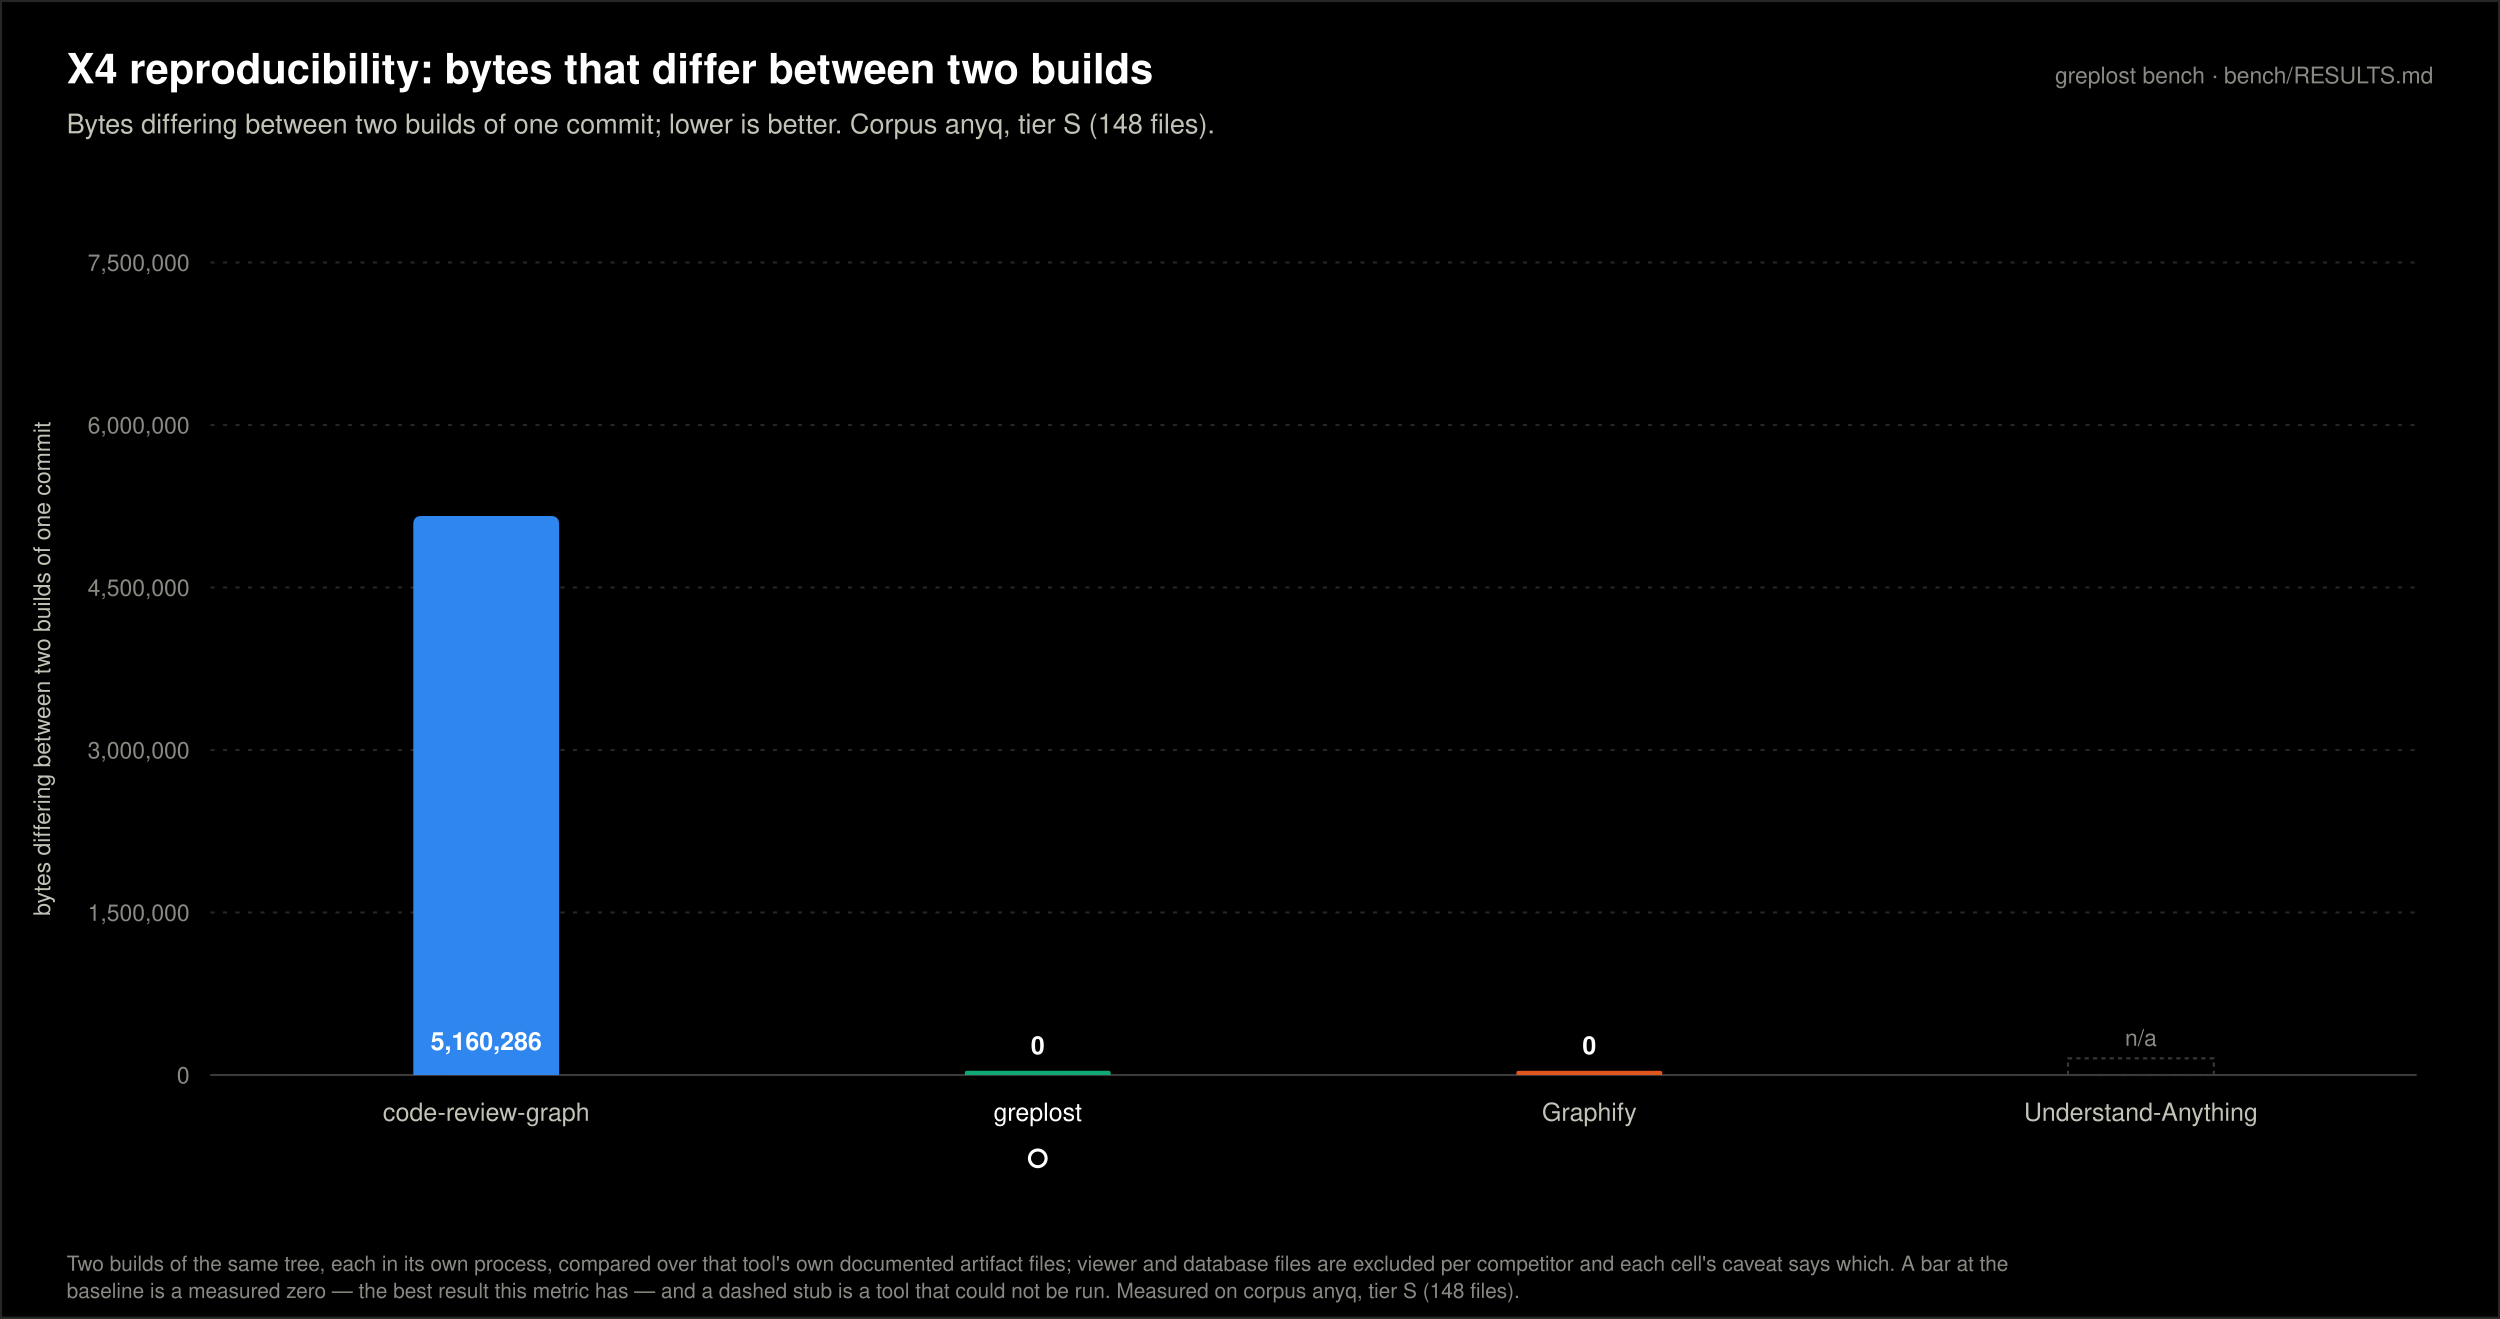
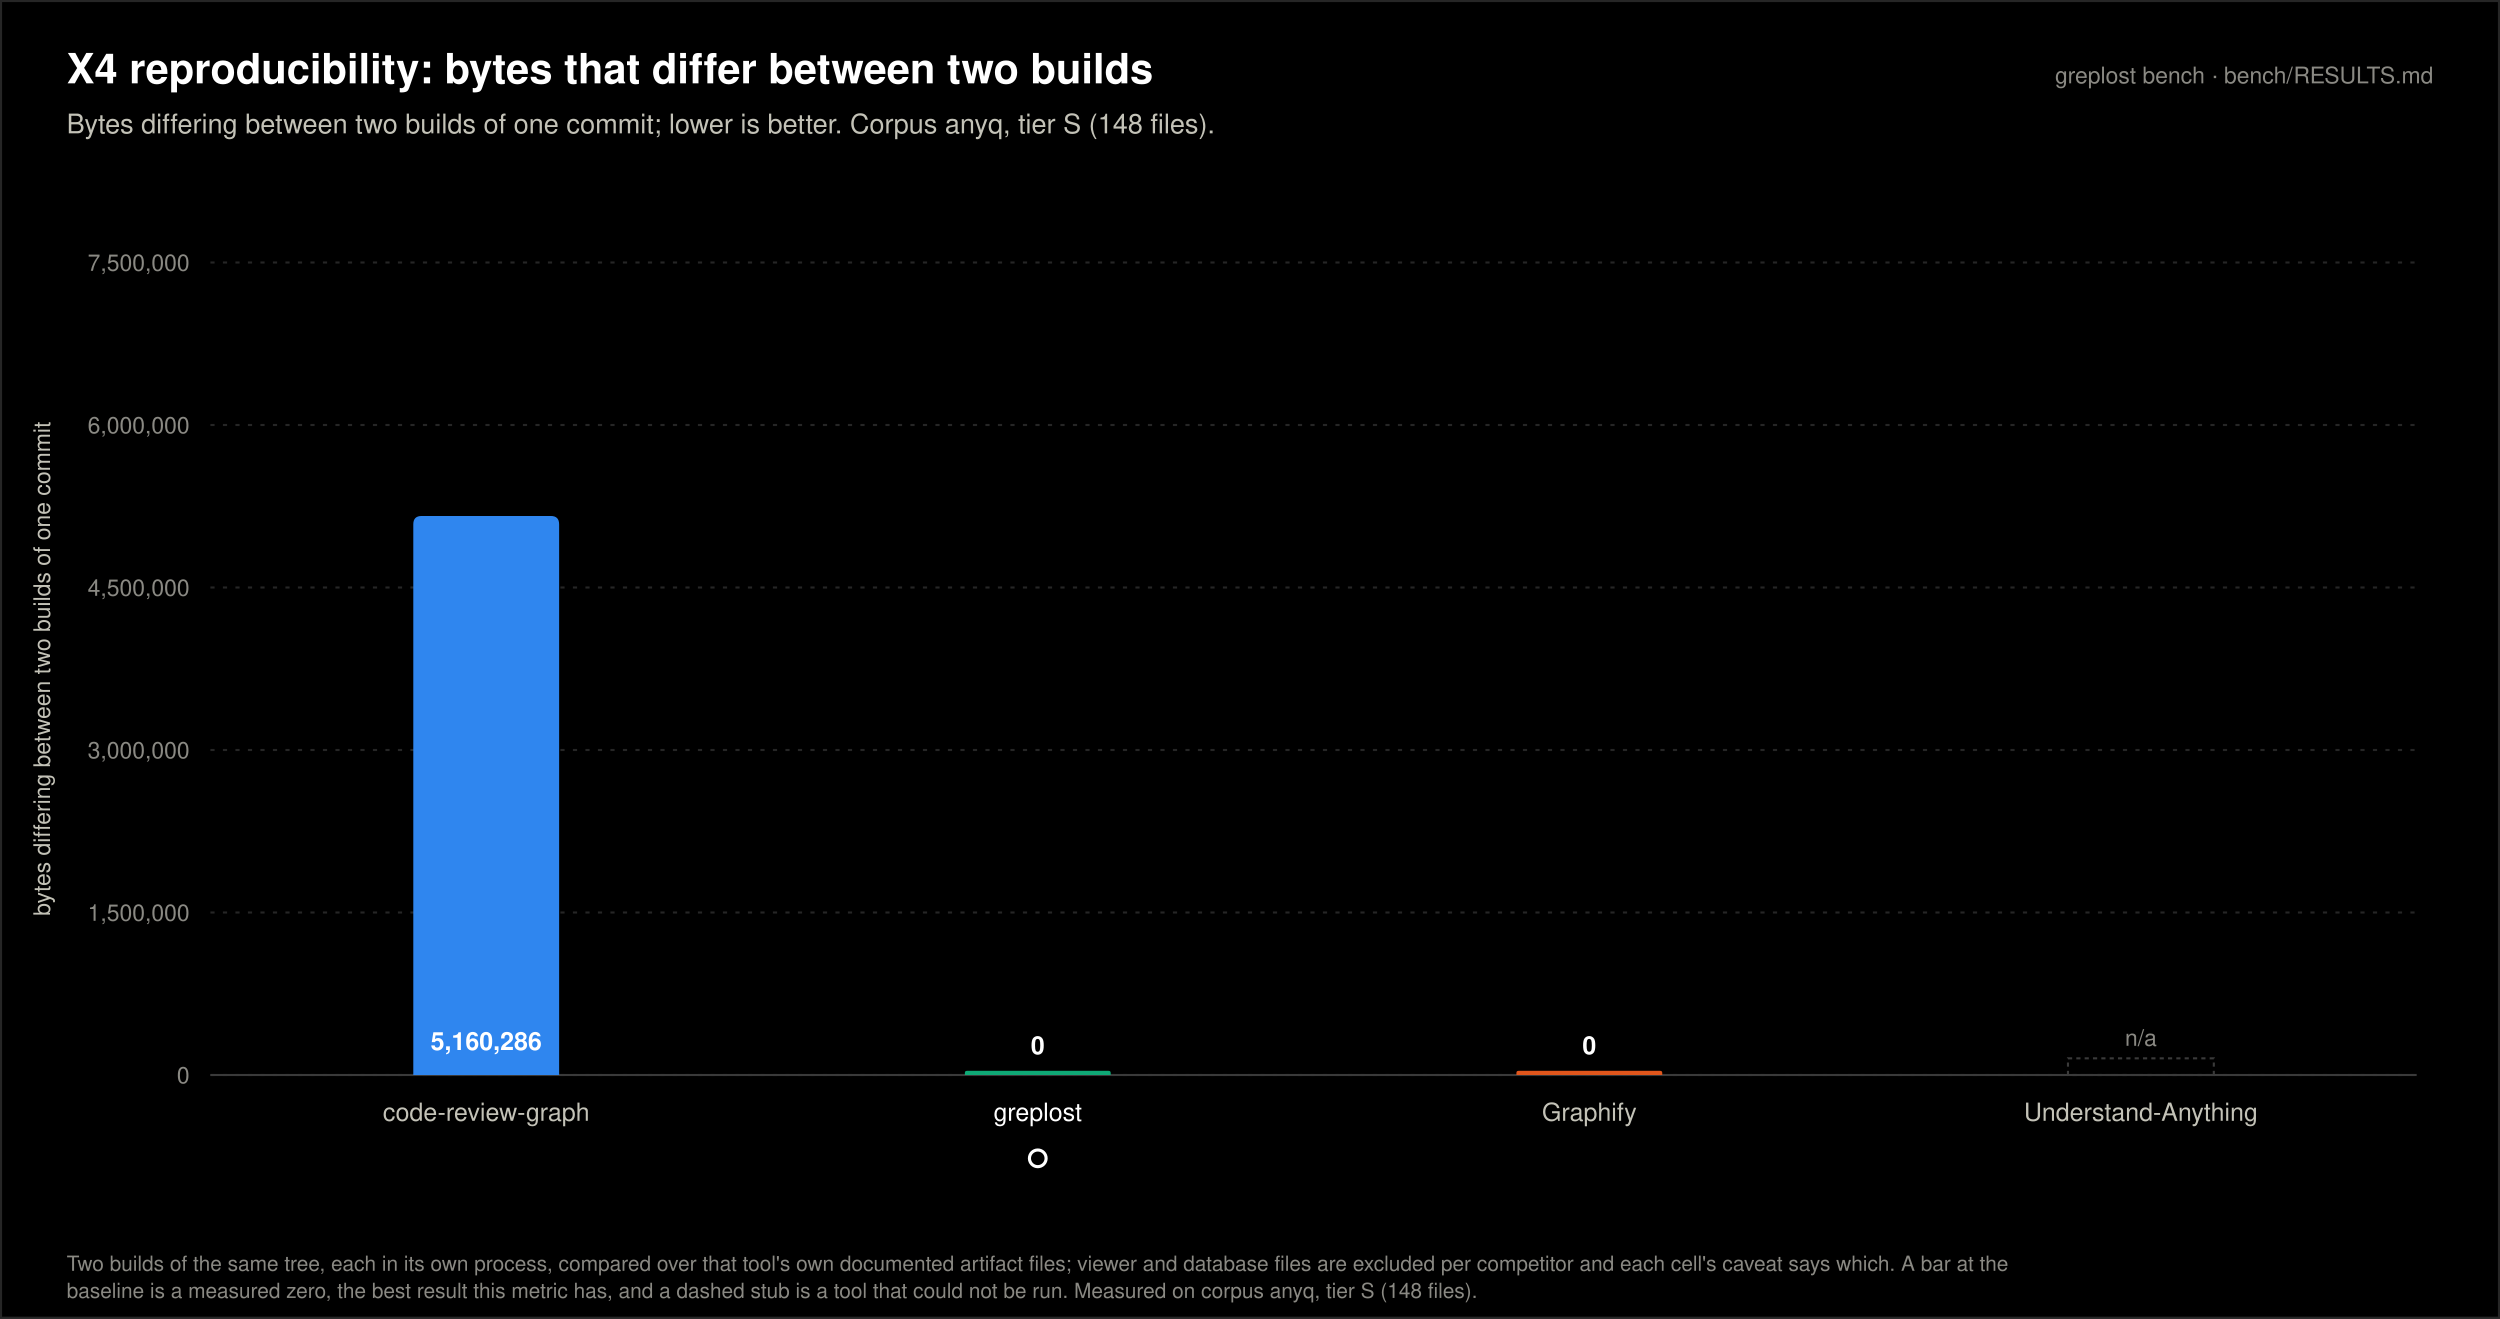
<svg xmlns="http://www.w3.org/2000/svg" width="1200" height="633" viewBox="0 0 1200 633" font-family="system-ui, -apple-system, Segoe UI, Helvetica, Arial, sans-serif" font-size="12">
  <rect x="0" y="0" width="1200" height="633" fill="#000000" />
  <rect x="0.5" y="0.5" width="1199" height="632" fill="none" stroke="#262626" />
  <text x="32" y="40" font-size="20" font-weight="600" fill="#FFFFFF">X4 reproducibility: bytes that differ between two builds</text>
  <text x="1168" y="40" font-size="11" fill="#8A8983" text-anchor="end">greplost bench · bench/RESULTS.md</text>
  <text x="32" y="64" font-size="13" fill="#C3C2B7">Bytes differing between two builds of one commit; lower is better. Corpus anyq, tier S (148 files).</text>
  <line x1="101" y1="516" x2="1160" y2="516" stroke="#262626" stroke-dasharray="2 4" />
  <text x="91" y="520" fill="#8A8983" font-size="11" text-anchor="end">0</text>
  <line x1="101" y1="438" x2="1160" y2="438" stroke="#262626" stroke-dasharray="2 4" />
  <text x="91" y="442" fill="#8A8983" font-size="11" text-anchor="end">1,500,000</text>
  <line x1="101" y1="360" x2="1160" y2="360" stroke="#262626" stroke-dasharray="2 4" />
  <text x="91" y="364" fill="#8A8983" font-size="11" text-anchor="end">3,000,000</text>
  <line x1="101" y1="282" x2="1160" y2="282" stroke="#262626" stroke-dasharray="2 4" />
  <text x="91" y="286" fill="#8A8983" font-size="11" text-anchor="end">4,500,000</text>
  <line x1="101" y1="204" x2="1160" y2="204" stroke="#262626" stroke-dasharray="2 4" />
  <text x="91" y="208" fill="#8A8983" font-size="11" text-anchor="end">6,000,000</text>
  <line x1="101" y1="126" x2="1160" y2="126" stroke="#262626" stroke-dasharray="2 4" />
  <text x="91" y="130" fill="#8A8983" font-size="11" text-anchor="end">7,500,000</text>
  <line x1="101" y1="516" x2="1160" y2="516" stroke="#3A3A3A" />
  <text x="24" y="321" fill="#C3C2B7" font-size="11" text-anchor="middle" transform="rotate(-90 24 321)">bytes differing between two builds of one commit</text>
  <text x="32" y="610" fill="#8A8983" font-size="10">Two builds of the same tree, each in its own process, compared over that tool's own documented artifact files; viewer and database files are excluded per competitor and each cell's caveat says which. A bar at the</text>
-   <text x="32" y="623" fill="#8A8983" font-size="10">baseline is a measured zero — the best result this metric has — and a dashed stub is a tool that could not be run. Measured on corpus anyq, tier S (148 files).</text>
+   <text x="32" y="623" fill="#8A8983" font-size="10">baseline is a measured zero, the best result this metric has, and a dashed stub is a tool that could not be run. Measured on corpus anyq, tier S (148 files).</text>
  <path d="M 198.38 516 L 198.38 251.67 Q 198.38 247.67 202.38 247.67 L 264.38 247.67 Q 268.38 247.67 268.38 251.67 L 268.38 516 Z" fill="#2f86ef" />
  <text x="233.38" y="504" fill="#FFFFFF" font-size="12" font-weight="600" text-anchor="middle">5,160,286</text>
  <text x="233.38" y="538" fill="#C3C2B7" font-size="12" text-anchor="middle">code-review-graph</text>
  <path d="M 463.13 516 L 463.13 515 Q 463.13 514 464.13 514 L 532.13 514 Q 533.13 514 533.13 515 L 533.13 516 Z" fill="#0fa976" />
  <text x="498.13" y="506" fill="#FFFFFF" font-size="12" font-weight="600" text-anchor="middle">0</text>
  <text x="498.13" y="538" fill="#FFFFFF" font-size="12" text-anchor="middle">greplost</text>
  <circle cx="498.13" cy="556" r="4" fill="none" stroke="#FFFFFF" stroke-width="1.5" />
  <path d="M 727.88 516 L 727.88 515 Q 727.88 514 728.88 514 L 796.88 514 Q 797.88 514 797.88 515 L 797.88 516 Z" fill="#e0561c" />
  <text x="762.88" y="506" fill="#FFFFFF" font-size="12" font-weight="600" text-anchor="middle">0</text>
  <text x="762.88" y="538" fill="#C3C2B7" font-size="12" text-anchor="middle">Graphify</text>
  <rect x="992.63" y="508" width="70" height="8" fill="none" stroke="#3A3A3A" stroke-dasharray="2 2" />
  <text x="1027.63" y="502" fill="#8A8983" font-size="11" text-anchor="middle">n/a</text>
  <text x="1027.63" y="538" fill="#C3C2B7" font-size="12" text-anchor="middle">Understand-Anything</text>
</svg>
